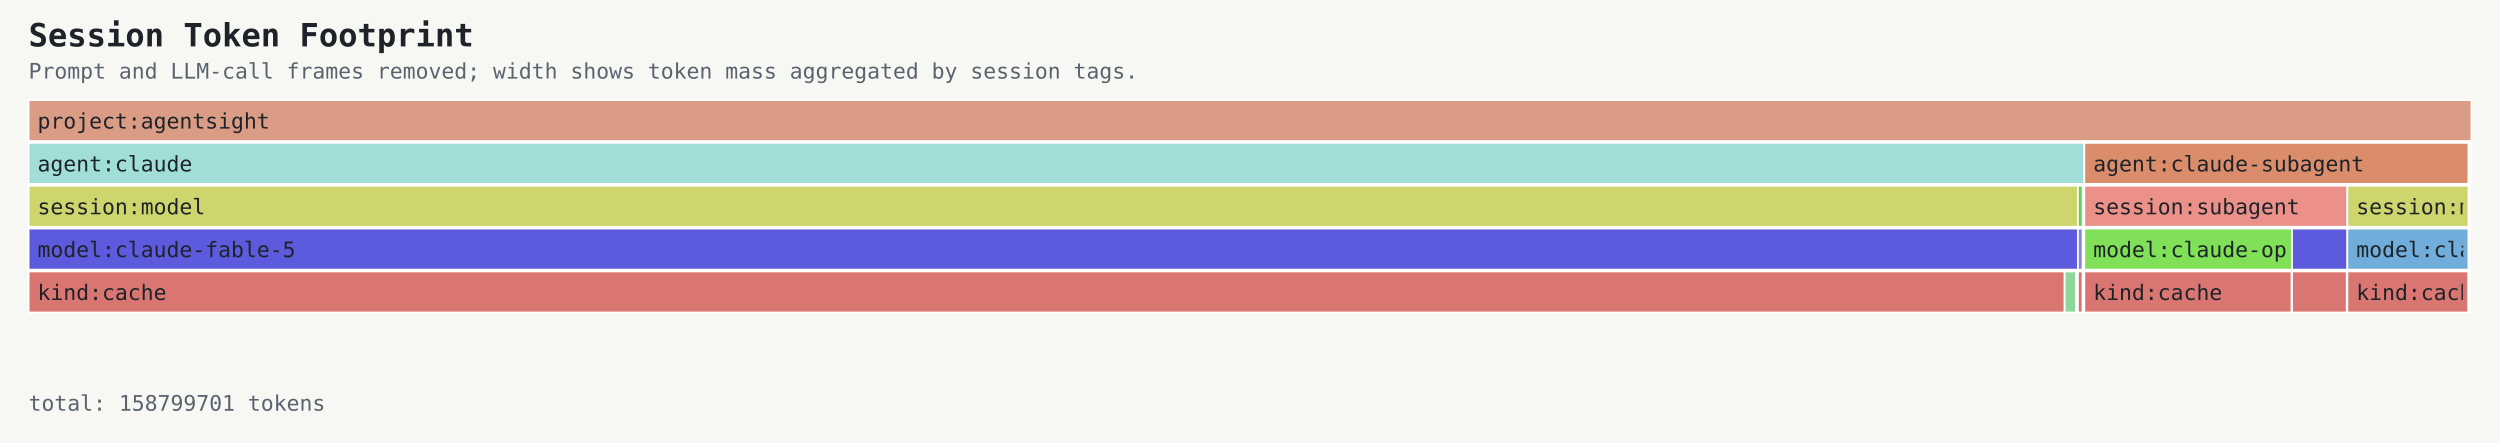
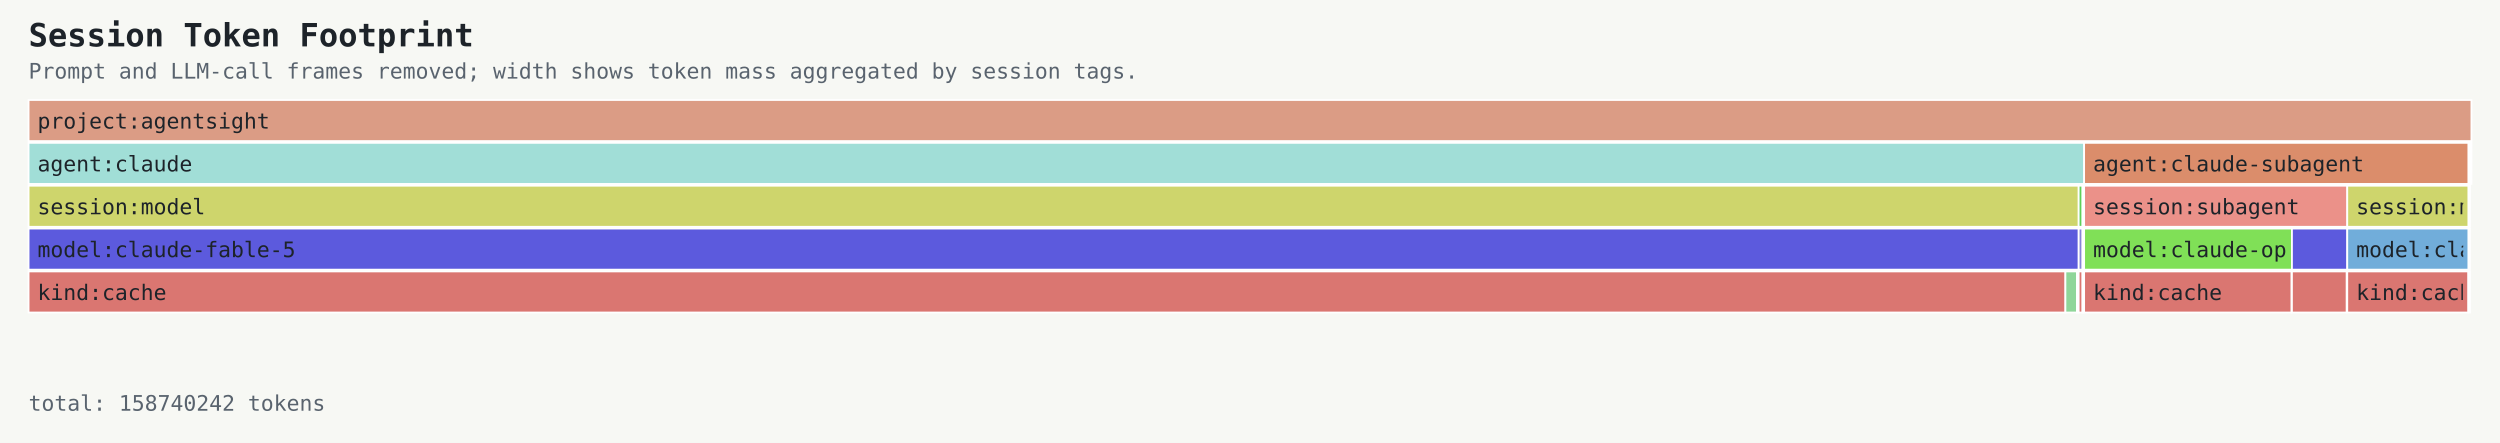
<svg xmlns="http://www.w3.org/2000/svg" width="1400" height="248" viewBox="0 0 1400 248" role="img" aria-label="Session Token Footprint">
  <style>text{font-family:ui-monospace,SFMono-Regular,Menlo,Consolas,monospace;font-size:12px;fill:#1d2329}.title{font-size:18px;font-weight:700}.sub{font-size:12px;fill:#59636e}.frame{stroke:#fff;stroke-width:1}.label{pointer-events:none}</style>
  <rect x="0" y="0" width="1400" height="248" fill="#f7f8f4" />
  <text class="title" x="16" y="26">Session Token Footprint</text>
  <text class="sub" x="16" y="44">Prompt and LLM-call frames removed; width shows token mass aggregated by session tags.</text>
  <rect class="frame" x="16.00" y="56.00" width="1368.00" height="23" fill="hsl(16 54% 69%)" />
  <clipPath id="clip0">
    <rect x="19.00" y="56.00" width="1362.00" height="23" />
  </clipPath>
  <text class="label" clip-path="url(#clip0)" x="21.00" y="72.00">project:agentsight</text>
-   <rect class="frame" x="16.00" y="80.00" width="1151.21" height="23" fill="hsl(173 48% 75%)" />
+   <rect class="frame" x="16.00" y="80.00" width="1151.11" height="23" fill="hsl(173 48% 75%)" />
  <clipPath id="clip1">
-     <rect x="19.00" y="80.00" width="1145.21" height="23" />
+     <rect x="19.00" y="80.00" width="1145.11" height="23" />
  </clipPath>
  <text class="label" clip-path="url(#clip1)" x="21.00" y="96.00">agent:claude</text>
-   <rect class="frame" x="16.00" y="104.00" width="1147.63" height="23" fill="hsl(64 56% 63%)" />
+   <rect class="frame" x="16.00" y="104.00" width="1148.06" height="23" fill="hsl(64 56% 63%)" />
  <clipPath id="clip2">
-     <rect x="19.00" y="104.00" width="1141.63" height="23" />
+     <rect x="19.00" y="104.00" width="1142.06" height="23" />
  </clipPath>
  <text class="label" clip-path="url(#clip2)" x="21.00" y="120.00">session:model</text>
-   <rect class="frame" x="16.00" y="128.00" width="1147.63" height="23" fill="hsl(241 66% 61%)" />
+   <rect class="frame" x="16.00" y="128.00" width="1148.06" height="23" fill="hsl(241 66% 61%)" />
  <clipPath id="clip3">
-     <rect x="19.00" y="128.00" width="1141.63" height="23" />
+     <rect x="19.00" y="128.00" width="1142.06" height="23" />
  </clipPath>
  <text class="label" clip-path="url(#clip3)" x="21.00" y="144.00">model:claude-fable-5</text>
-   <rect class="frame" x="16.00" y="152.00" width="1140.21" height="23" fill="hsl(3 59% 65%)" />
+   <rect class="frame" x="16.00" y="152.00" width="1140.63" height="23" fill="hsl(3 59% 65%)" />
  <clipPath id="clip4">
-     <rect x="19.00" y="152.00" width="1134.21" height="23" />
+     <rect x="19.00" y="152.00" width="1134.63" height="23" />
  </clipPath>
  <text class="label" clip-path="url(#clip4)" x="21.00" y="168.00">kind:cache</text>
-   <rect class="frame" x="1156.21" y="152.00" width="6.45" height="23" fill="hsl(128 46% 70%)" />
-   <rect class="frame" x="1162.65" y="152.00" width="0.98" height="23" fill="hsl(217 65% 74%)" />
-   <rect class="frame" x="1163.63" y="104.00" width="2.69" height="23" fill="hsl(117 56% 58%)" />
-   <rect class="frame" x="1163.63" y="128.00" width="2.69" height="23" fill="hsl(241 51% 68%)" />
-   <rect class="frame" x="1163.63" y="152.00" width="2.68" height="23" fill="hsl(3 59% 65%)" />
-   <rect class="frame" x="1166.32" y="104.00" width="0.72" height="23" fill="hsl(87 60% 75%)" />
-   <rect class="frame" x="1166.32" y="128.00" width="0.72" height="23" fill="hsl(241 51% 68%)" />
-   <rect class="frame" x="1166.32" y="152.00" width="0.72" height="23" fill="hsl(3 59% 65%)" />
-   <rect class="frame" x="1167.21" y="80.00" width="215.22" height="23" fill="hsl(18 61% 64%)" />
+   <rect class="frame" x="1156.63" y="152.00" width="6.45" height="23" fill="hsl(128 46% 70%)" />
+   <rect class="frame" x="1163.08" y="152.00" width="0.98" height="23" fill="hsl(217 65% 74%)" />
+   <rect class="frame" x="1164.06" y="104.00" width="2.15" height="23" fill="hsl(117 56% 58%)" />
+   <rect class="frame" x="1164.06" y="128.00" width="2.15" height="23" fill="hsl(241 51% 68%)" />
+   <rect class="frame" x="1164.06" y="152.00" width="2.14" height="23" fill="hsl(3 59% 65%)" />
+   <rect class="frame" x="1166.21" y="104.00" width="0.72" height="23" fill="hsl(87 60% 75%)" />
+   <rect class="frame" x="1166.21" y="128.00" width="0.72" height="23" fill="hsl(241 51% 68%)" />
+   <rect class="frame" x="1166.21" y="152.00" width="0.72" height="23" fill="hsl(3 59% 65%)" />
+   <rect class="frame" x="1167.11" y="80.00" width="215.30" height="23" fill="hsl(18 61% 64%)" />
  <clipPath id="clip5">
-     <rect x="1170.21" y="80.00" width="209.22" height="23" />
+     <rect x="1170.11" y="80.00" width="209.30" height="23" />
  </clipPath>
-   <text class="label" clip-path="url(#clip5)" x="1172.21" y="96.00">agent:claude-subagent</text>
-   <rect class="frame" x="1167.21" y="104.00" width="147.30" height="23" fill="hsl(5 71% 73%)" />
+   <text class="label" clip-path="url(#clip5)" x="1172.11" y="96.00">agent:claude-subagent</text>
+   <rect class="frame" x="1167.11" y="104.00" width="147.36" height="23" fill="hsl(5 71% 73%)" />
  <clipPath id="clip6">
-     <rect x="1170.21" y="104.00" width="141.30" height="23" />
+     <rect x="1170.11" y="104.00" width="141.36" height="23" />
  </clipPath>
-   <text class="label" clip-path="url(#clip6)" x="1172.21" y="120.00">session:subagent</text>
-   <rect class="frame" x="1167.21" y="128.00" width="116.34" height="23" fill="hsl(102 69% 61%)" />
+   <text class="label" clip-path="url(#clip6)" x="1172.11" y="120.00">session:subagent</text>
+   <rect class="frame" x="1167.11" y="128.00" width="116.39" height="23" fill="hsl(102 69% 61%)" />
  <clipPath id="clip7">
-     <rect x="1170.21" y="128.00" width="110.34" height="23" />
+     <rect x="1170.11" y="128.00" width="110.39" height="23" />
  </clipPath>
-   <text class="label" clip-path="url(#clip7)" x="1172.21" y="144.00">model:claude-opus-4-8</text>
-   <rect class="frame" x="1167.21" y="152.00" width="116.03" height="23" fill="hsl(3 59% 65%)" />
+   <text class="label" clip-path="url(#clip7)" x="1172.11" y="144.00">model:claude-opus-4-8</text>
+   <rect class="frame" x="1167.11" y="152.00" width="116.08" height="23" fill="hsl(3 59% 65%)" />
  <clipPath id="clip8">
-     <rect x="1170.21" y="152.00" width="110.03" height="23" />
+     <rect x="1170.11" y="152.00" width="110.08" height="23" />
  </clipPath>
-   <text class="label" clip-path="url(#clip8)" x="1172.21" y="168.00">kind:cache</text>
-   <rect class="frame" x="1283.56" y="128.00" width="30.96" height="23" fill="hsl(241 66% 61%)" />
-   <rect class="frame" x="1283.56" y="152.00" width="30.60" height="23" fill="hsl(3 59% 65%)" />
-   <rect class="frame" x="1314.52" y="104.00" width="67.91" height="23" fill="hsl(64 56% 63%)" />
+   <text class="label" clip-path="url(#clip8)" x="1172.11" y="168.00">kind:cache</text>
+   <rect class="frame" x="1283.49" y="128.00" width="30.97" height="23" fill="hsl(241 66% 61%)" />
+   <rect class="frame" x="1283.49" y="152.00" width="30.61" height="23" fill="hsl(3 59% 65%)" />
+   <rect class="frame" x="1314.47" y="104.00" width="67.94" height="23" fill="hsl(64 56% 63%)" />
  <clipPath id="clip9">
-     <rect x="1317.52" y="104.00" width="61.91" height="23" />
+     <rect x="1317.47" y="104.00" width="61.94" height="23" />
  </clipPath>
-   <text class="label" clip-path="url(#clip9)" x="1319.52" y="120.00">session:model</text>
-   <rect class="frame" x="1314.52" y="128.00" width="67.91" height="23" fill="hsl(206 59% 65%)" />
+   <text class="label" clip-path="url(#clip9)" x="1319.47" y="120.00">session:model</text>
+   <rect class="frame" x="1314.47" y="128.00" width="67.94" height="23" fill="hsl(206 59% 65%)" />
  <clipPath id="clip10">
-     <rect x="1317.52" y="128.00" width="61.91" height="23" />
+     <rect x="1317.47" y="128.00" width="61.94" height="23" />
  </clipPath>
-   <text class="label" clip-path="url(#clip10)" x="1319.52" y="144.00">model:claude-haiku-4-5-20251001</text>
-   <rect class="frame" x="1314.52" y="152.00" width="67.71" height="23" fill="hsl(3 59% 65%)" />
+   <text class="label" clip-path="url(#clip10)" x="1319.47" y="144.00">model:claude-haiku-4-5-20251001</text>
+   <rect class="frame" x="1314.47" y="152.00" width="67.74" height="23" fill="hsl(3 59% 65%)" />
  <clipPath id="clip11">
-     <rect x="1317.52" y="152.00" width="61.71" height="23" />
+     <rect x="1317.47" y="152.00" width="61.74" height="23" />
  </clipPath>
-   <text class="label" clip-path="url(#clip11)" x="1319.52" y="168.00">kind:cache</text>
-   <rect class="frame" x="1382.43" y="80.00" width="0.96" height="23" fill="hsl(245 55% 59%)" />
-   <rect class="frame" x="1382.43" y="104.00" width="0.82" height="23" fill="hsl(33 60% 58%)" />
-   <rect class="frame" x="1382.43" y="128.00" width="0.82" height="23" fill="hsl(73 55% 68%)" />
-   <rect class="frame" x="1382.43" y="152.00" width="0.82" height="23" fill="hsl(117 73% 58%)" />
-   <rect class="frame" x="1383.39" y="80.00" width="0.61" height="23" fill="hsl(196 72% 70%)" />
-   <text class="sub" x="16" y="230">total: 158799701 tokens</text>
+   <text class="label" clip-path="url(#clip11)" x="1319.47" y="168.00">kind:cache</text>
+   <rect class="frame" x="1382.40" y="80.00" width="0.97" height="23" fill="hsl(245 55% 59%)" />
+   <rect class="frame" x="1382.40" y="104.00" width="0.82" height="23" fill="hsl(33 60% 58%)" />
+   <rect class="frame" x="1382.40" y="128.00" width="0.82" height="23" fill="hsl(73 55% 68%)" />
+   <rect class="frame" x="1382.40" y="152.00" width="0.82" height="23" fill="hsl(117 73% 58%)" />
+   <rect class="frame" x="1383.37" y="80.00" width="0.63" height="23" fill="hsl(196 72% 70%)" />
+   <text class="sub" x="16" y="230">total: 158740242 tokens</text>
</svg>
